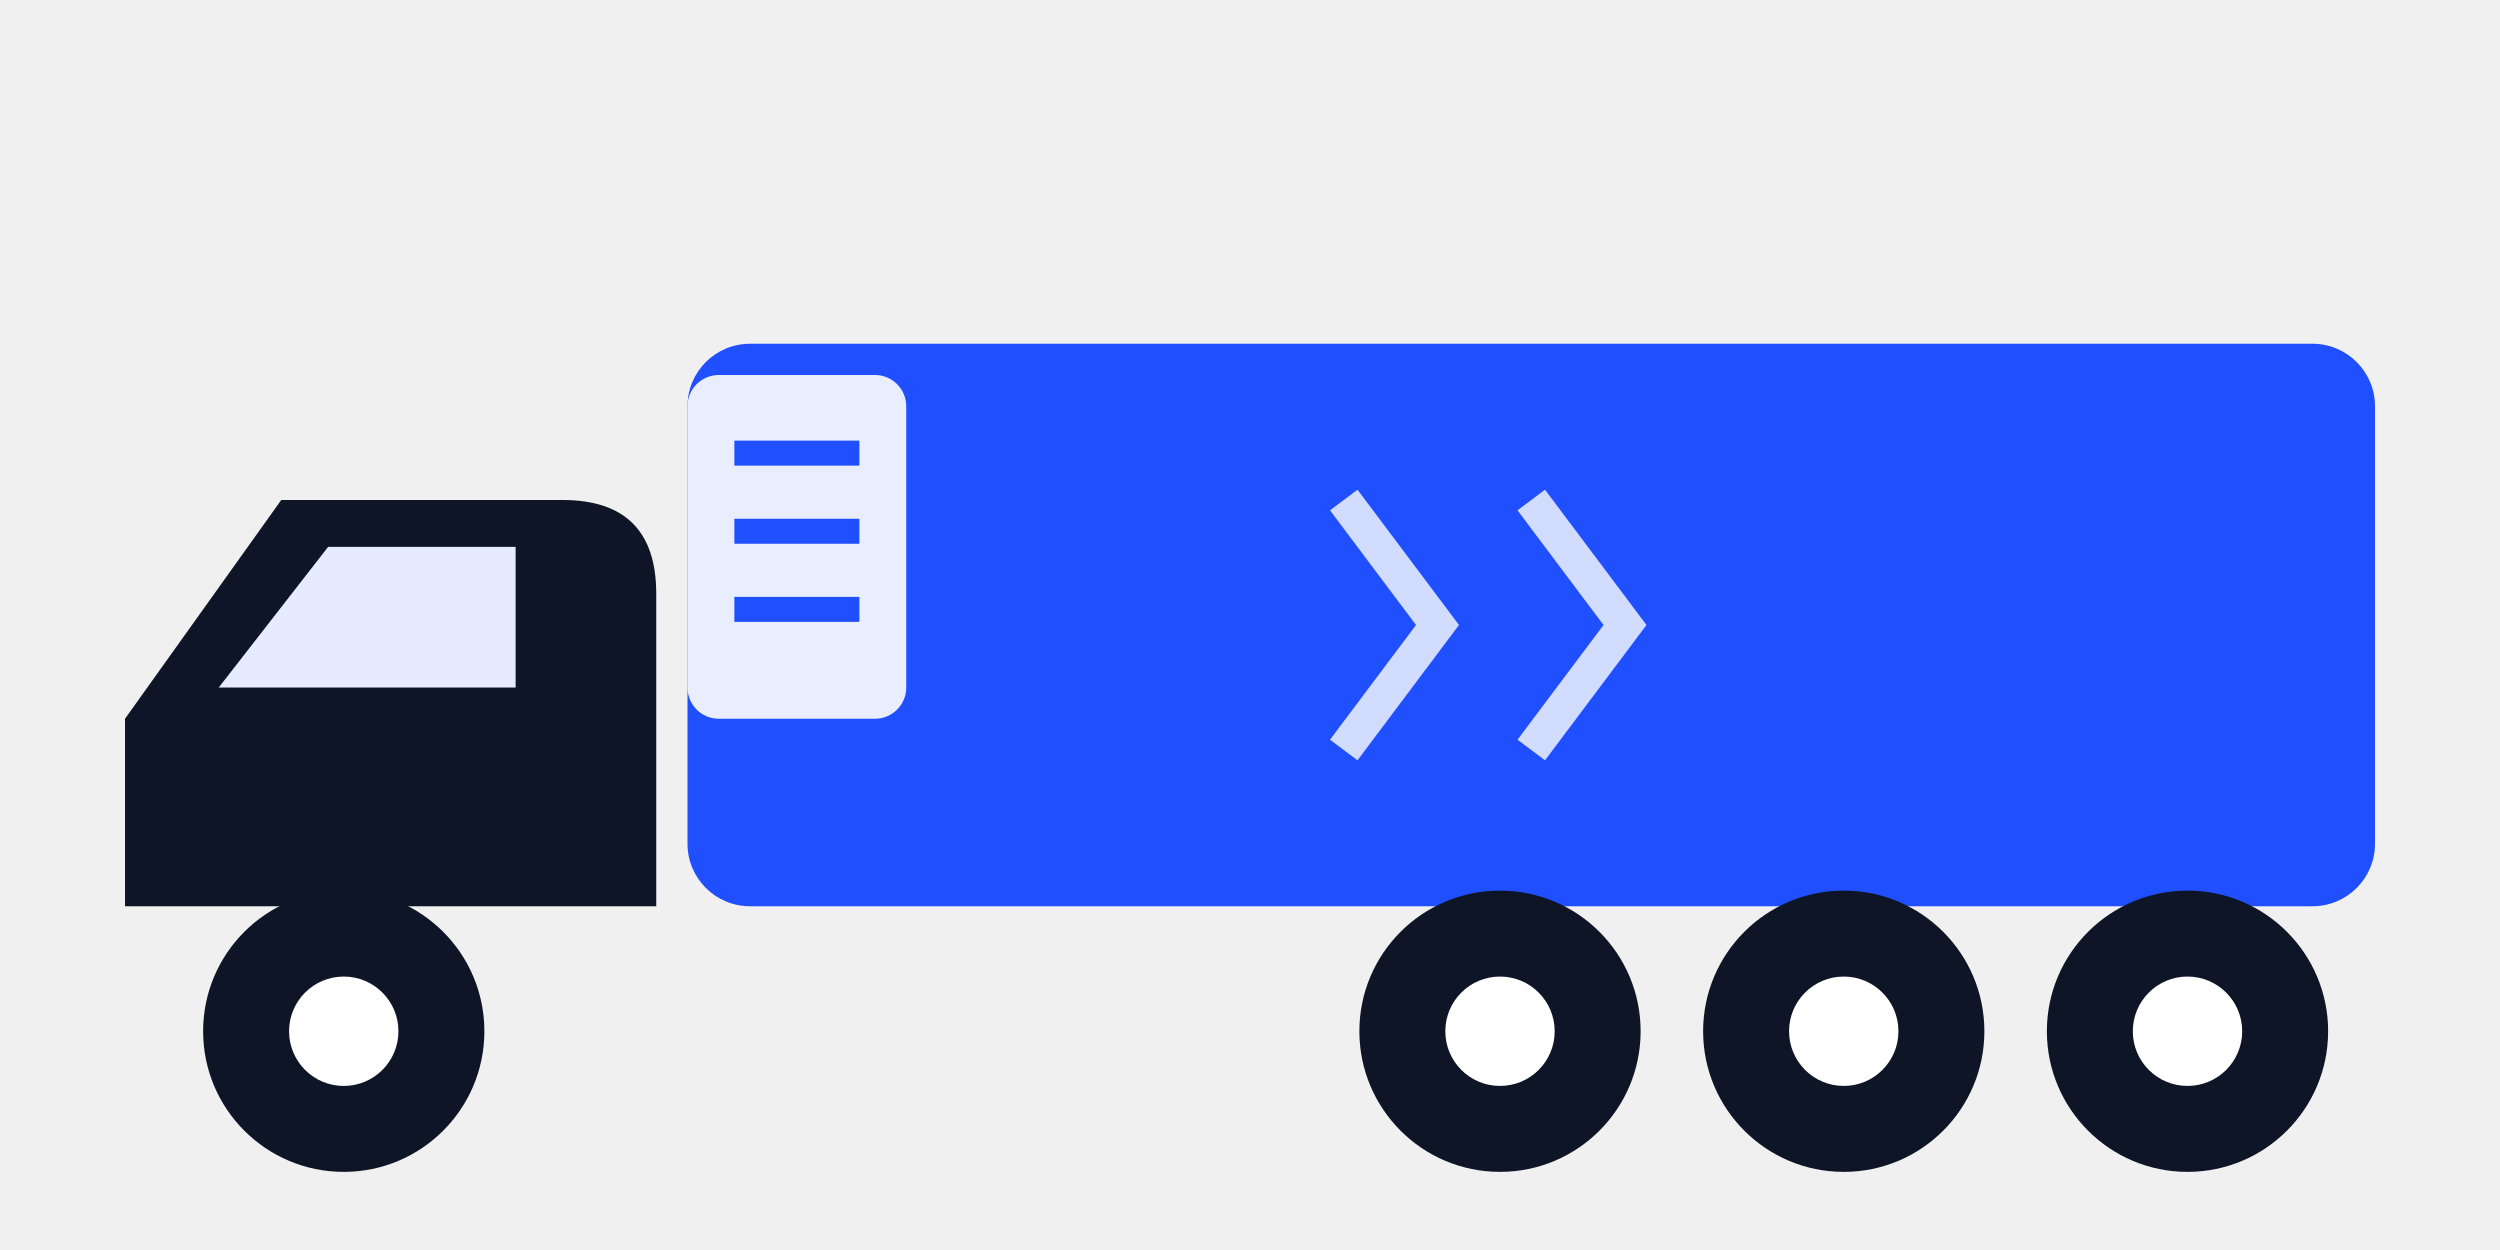
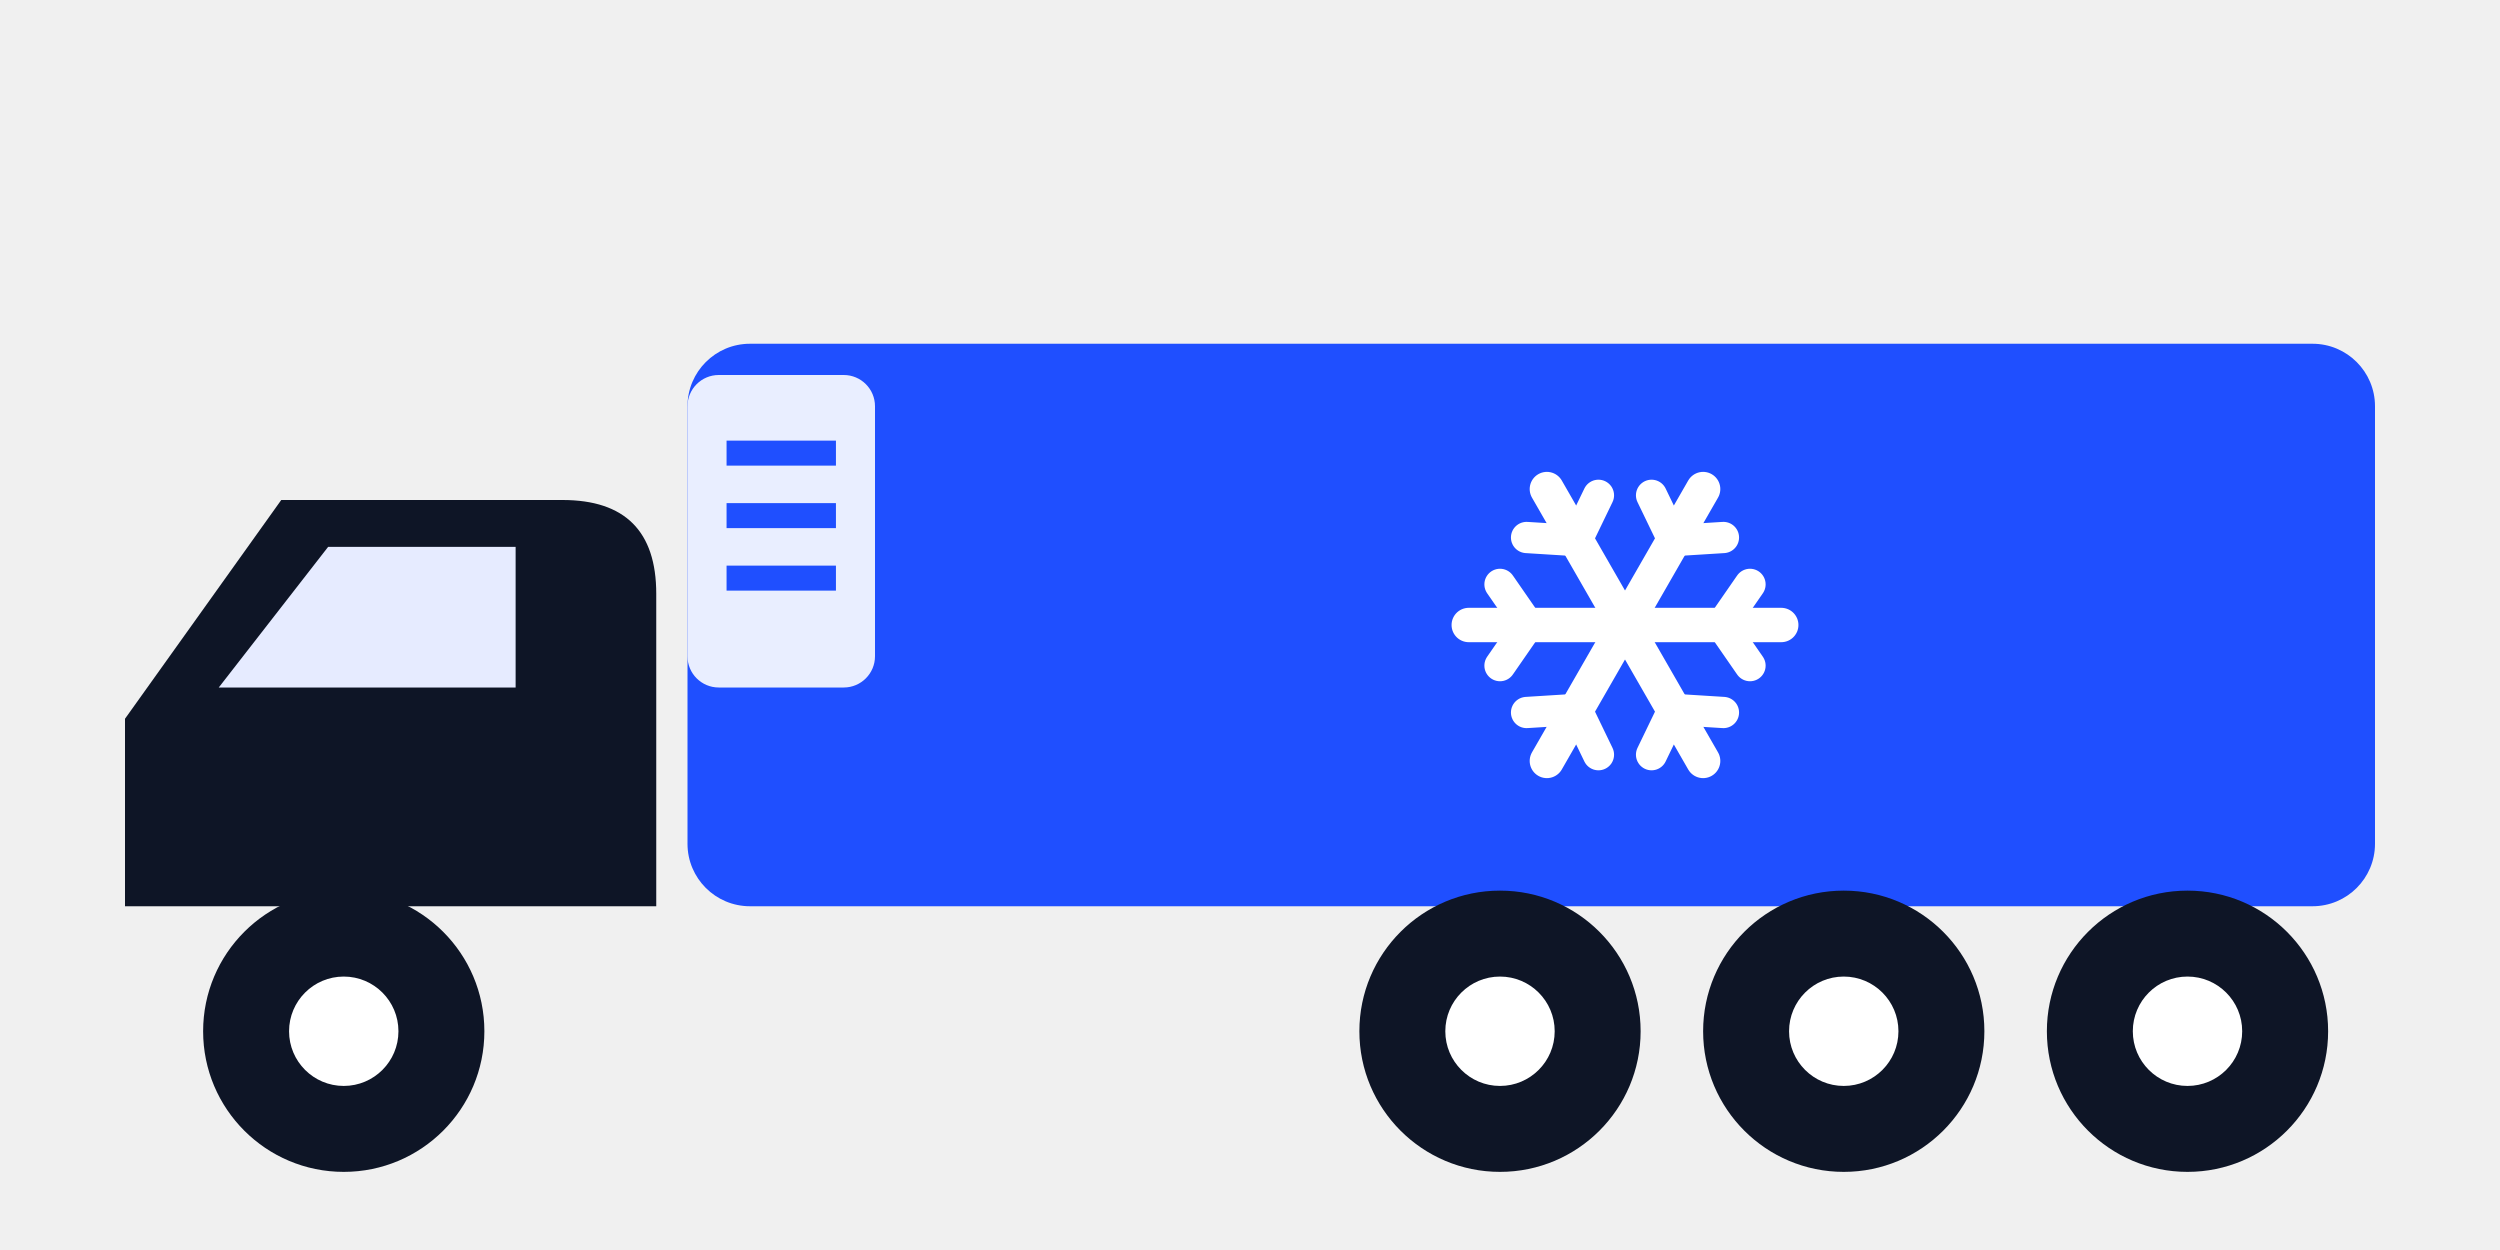
<svg xmlns="http://www.w3.org/2000/svg" viewBox="0 0 160 80" width="160" height="80">
  <path d="M8 58 V46 l10-14 h18 q6 0 6 6 v20 z" fill="#0E1526" />
  <path d="M14 44 l7-9 h12 v9 z" fill="#E6EBFF" />
  <rect x="44" y="22" width="108" height="36" rx="4" fill="#1F4FFF" />
-   <rect x="44" y="24" width="14" height="22" rx="2" fill="#FFFFFF" opacity=".9" />
-   <path d="M47 29 h8 M47 34 h8 M47 39 h8" stroke="#1F4FFF" stroke-width="1.6" />
-   <path d="M98 32 l6 8 l-6 8 M86 32 l6 8 l-6 8" stroke="#FFFFFF" stroke-width="2.2" fill="none" opacity=".8" />
+   <rect x="44" y="24" width="12" height="20" rx="2" fill="#FFFFFF" opacity=".9" />
+   <path d="M46.5 29 h7 M46.5 33 h7 M46.5 37 h7" stroke="#1F4FFF" stroke-width="1.6" />
+   <path d="M104 40 L114.0 40.0" stroke="#FFFFFF" stroke-width="2.2" stroke-linecap="round" />
+   <path d="M110.2 40.0 L112.0 42.6" stroke="#FFFFFF" stroke-width="2" stroke-linecap="round" />
+   <path d="M110.2 40.0 L112.0 37.4" stroke="#FFFFFF" stroke-width="2" stroke-linecap="round" />
+   <path d="M104 40 L109.0 48.7" stroke="#FFFFFF" stroke-width="2.2" stroke-linecap="round" />
+   <path d="M107.1 45.4 L105.7 48.3" stroke="#FFFFFF" stroke-width="2" stroke-linecap="round" />
+   <path d="M107.1 45.4 L110.3 45.6" stroke="#FFFFFF" stroke-width="2" stroke-linecap="round" />
+   <path d="M104 40 L99.0 48.7" stroke="#FFFFFF" stroke-width="2.2" stroke-linecap="round" />
+   <path d="M100.9 45.4 L97.7 45.6" stroke="#FFFFFF" stroke-width="2" stroke-linecap="round" />
+   <path d="M100.9 45.4 L102.3 48.3" stroke="#FFFFFF" stroke-width="2" stroke-linecap="round" />
+   <path d="M104 40 L94.0 40.0" stroke="#FFFFFF" stroke-width="2.2" stroke-linecap="round" />
+   <path d="M97.8 40.0 L96.0 37.4" stroke="#FFFFFF" stroke-width="2" stroke-linecap="round" />
+   <path d="M97.8 40.0 L96.0 42.6" stroke="#FFFFFF" stroke-width="2" stroke-linecap="round" />
+   <path d="M104 40 L99.0 31.3" stroke="#FFFFFF" stroke-width="2.2" stroke-linecap="round" />
+   <path d="M100.9 34.6 L102.3 31.7" stroke="#FFFFFF" stroke-width="2" stroke-linecap="round" />
+   <path d="M100.9 34.6 L97.7 34.4" stroke="#FFFFFF" stroke-width="2" stroke-linecap="round" />
+   <path d="M104 40 L109.0 31.3" stroke="#FFFFFF" stroke-width="2.2" stroke-linecap="round" />
+   <path d="M107.1 34.6 L110.3 34.4" stroke="#FFFFFF" stroke-width="2" stroke-linecap="round" />
+   <path d="M107.1 34.6 L105.7 31.7" stroke="#FFFFFF" stroke-width="2" stroke-linecap="round" />
  <circle cx="22" cy="66" r="9" fill="#0E1526" />
  <circle cx="22" cy="66" r="3.5" fill="#FFFFFF" />
  <circle cx="96" cy="66" r="9" fill="#0E1526" />
  <circle cx="96" cy="66" r="3.5" fill="#FFFFFF" />
  <circle cx="118" cy="66" r="9" fill="#0E1526" />
  <circle cx="118" cy="66" r="3.5" fill="#FFFFFF" />
  <circle cx="140" cy="66" r="9" fill="#0E1526" />
  <circle cx="140" cy="66" r="3.5" fill="#FFFFFF" />
</svg>
